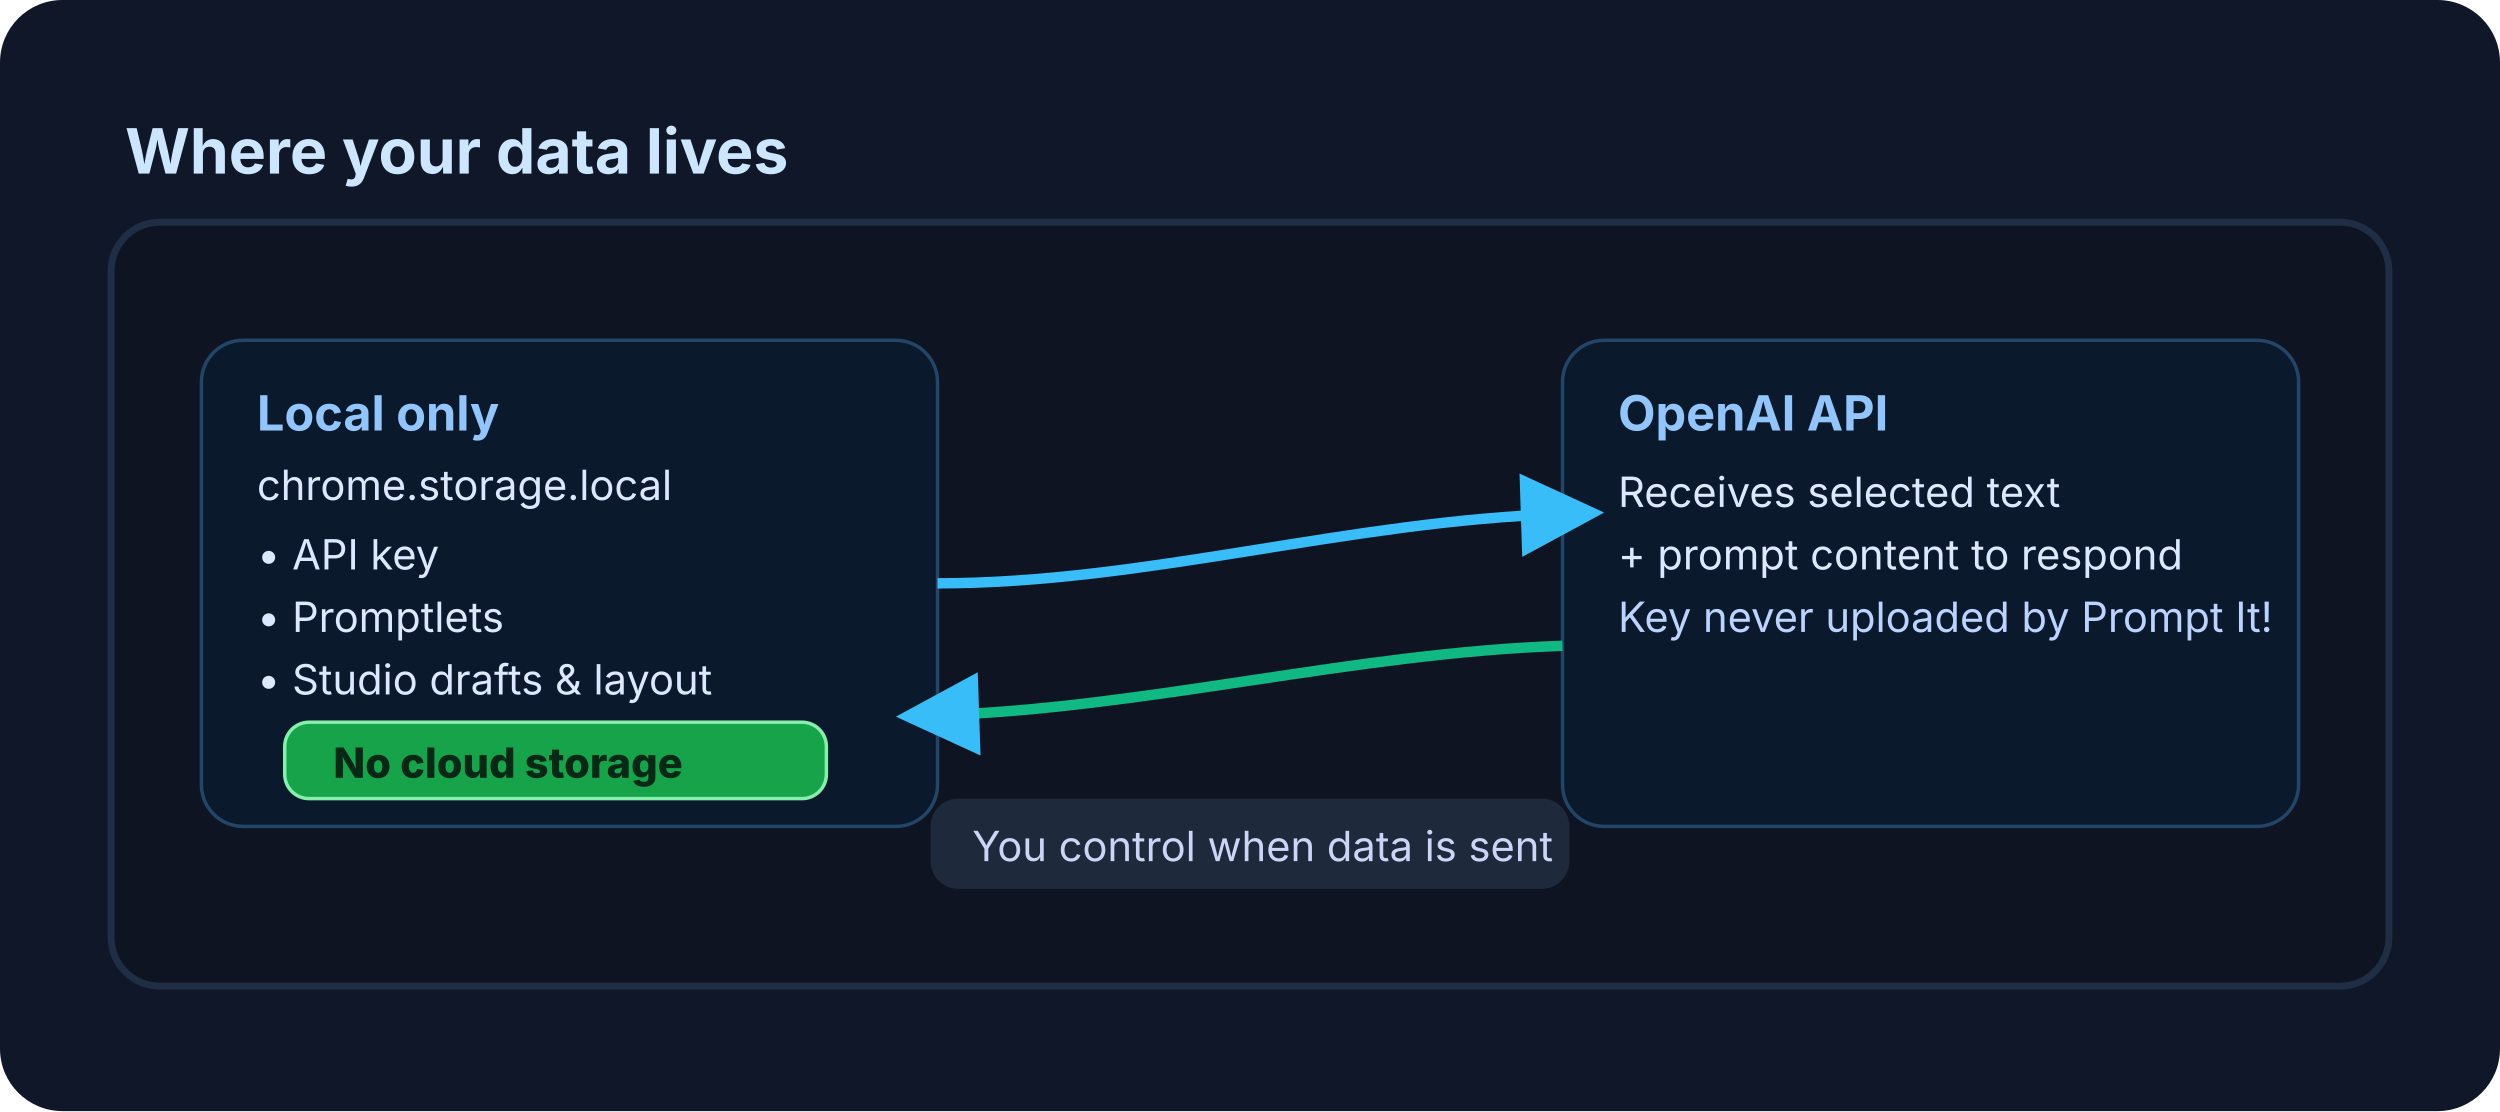
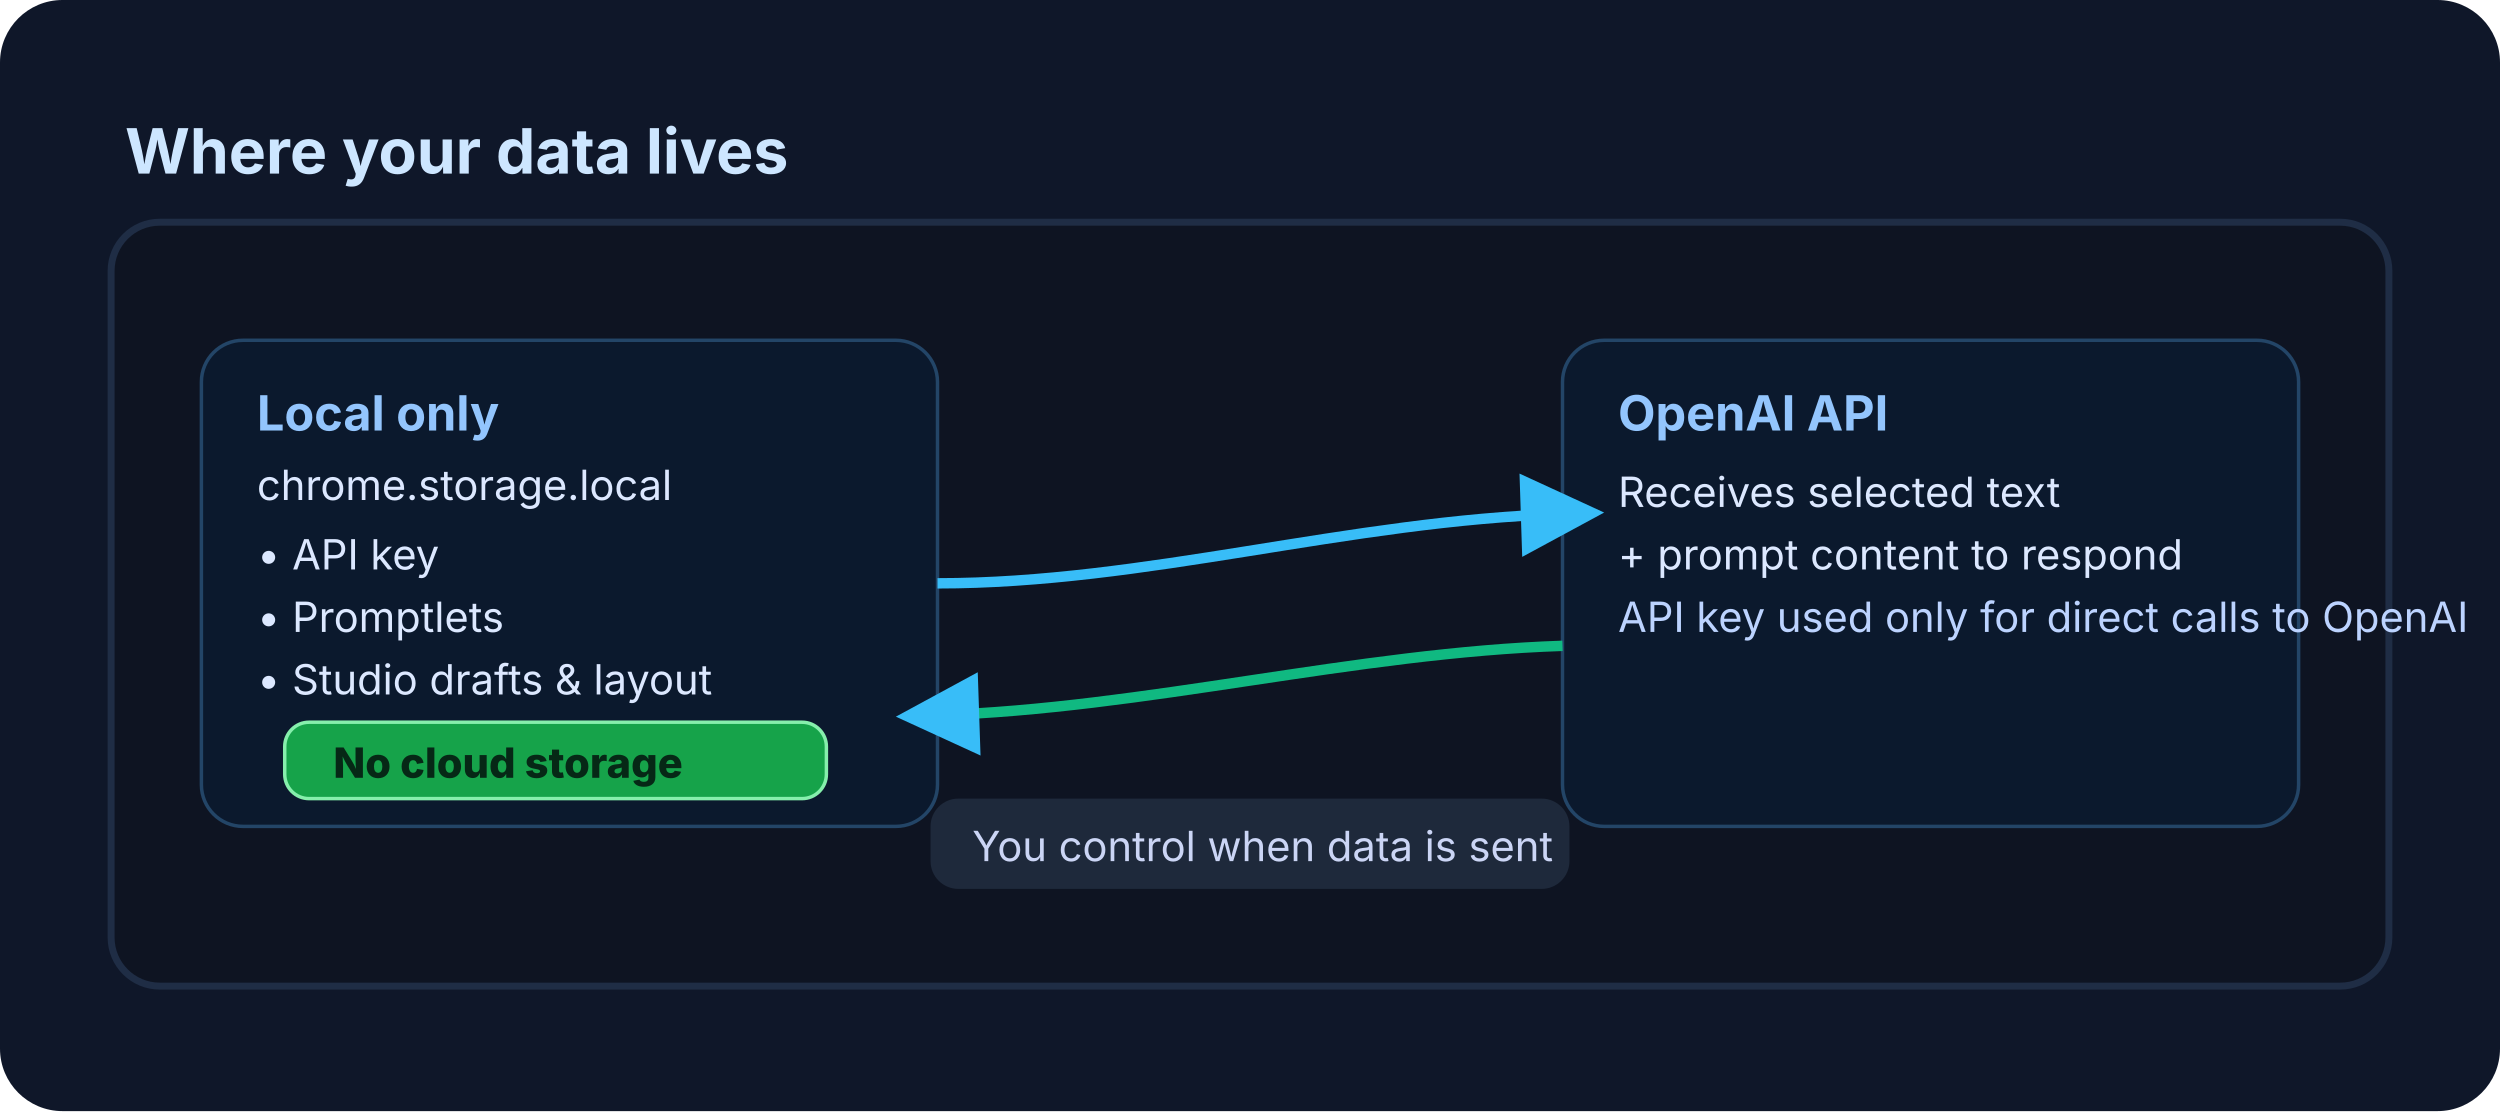
<svg xmlns="http://www.w3.org/2000/svg" width="720" height="320" viewBox="0 0 720 320" role="img" aria-label="Privacy and data flow diagram">
  <rect width="720" height="320" fill="#0f1729" rx="18" />
  <text x="36" y="50" fill="#cde6ff" font-family="Inter, Arial" font-size="18" font-weight="700">Where your data lives</text>
  <rect x="32" y="64" width="656" height="220" rx="14" fill="#0e1422" stroke="#1f2d45" stroke-width="2" />
  <rect x="58" y="98" width="212" height="140" rx="12" fill="#0b192d" stroke="#234567" />
  <text x="74" y="124" fill="#93c5fd" font-family="Inter, Arial" font-size="14" font-weight="700">Local only</text>
  <text x="74" y="144" fill="#dce8ff" font-family="Inter, Arial" font-size="12">chrome.storage.local</text>
  <text x="74" y="164" fill="#dce8ff" font-family="Inter, Arial" font-size="12">• API key</text>
  <text x="74" y="182" fill="#dce8ff" font-family="Inter, Arial" font-size="12">• Promptlets</text>
  <text x="74" y="200" fill="#dce8ff" font-family="Inter, Arial" font-size="12">• Studio drafts &amp; layout</text>
  <rect x="82" y="208" width="156" height="22" rx="7" fill="#16a34a" stroke="#86efac" />
  <text x="96" y="224" fill="#062816" font-family="Inter, Arial" font-size="12" font-weight="800">No cloud storage</text>
  <rect x="450" y="98" width="212" height="140" rx="12" fill="#0b192d" stroke="#234567" />
  <text x="466" y="124" fill="#93c5fd" font-family="Inter, Arial" font-size="14" font-weight="700">OpenAI API</text>
  <text x="466" y="146" fill="#dce8ff" font-family="Inter, Arial" font-size="12">Receives selected text</text>
  <text x="466" y="164" fill="#dce8ff" font-family="Inter, Arial" font-size="12">+ prompt content to respond</text>
-   <text x="466" y="182" fill="#bcd3ff" font-family="Inter, Arial" font-size="12">Key never uploaded by Prompt It!</text>
+   <text x="466" y="182" fill="#bcd3ff" font-family="Inter, Arial" font-size="12">API key used only for direct calls to OpenAI</text>
  <path d="M270 168 C330 168, 388 150, 450 148" stroke="#38bdf8" stroke-width="3" fill="none" marker-end="url(#arrow)" />
  <path d="M450 186 C390 188, 330 204, 270 206" stroke="#10b981" stroke-width="3" fill="none" marker-end="url(#arrow)" />
  <defs>
    <marker id="arrow" viewBox="0 0 10 10" refX="5" refY="5" markerWidth="8" markerHeight="8" orient="auto-start-reverse">
      <path d="M 0 0 L 10 5 L 0 10 z" fill="#38bdf8" />
    </marker>
  </defs>
  <rect x="268" y="230" width="184" height="26" rx="8" fill="#1e293b" />
  <text x="280" y="248" fill="#cbd5f5" font-family="Inter, Arial" font-size="12">You control when data is sent</text>
</svg>
